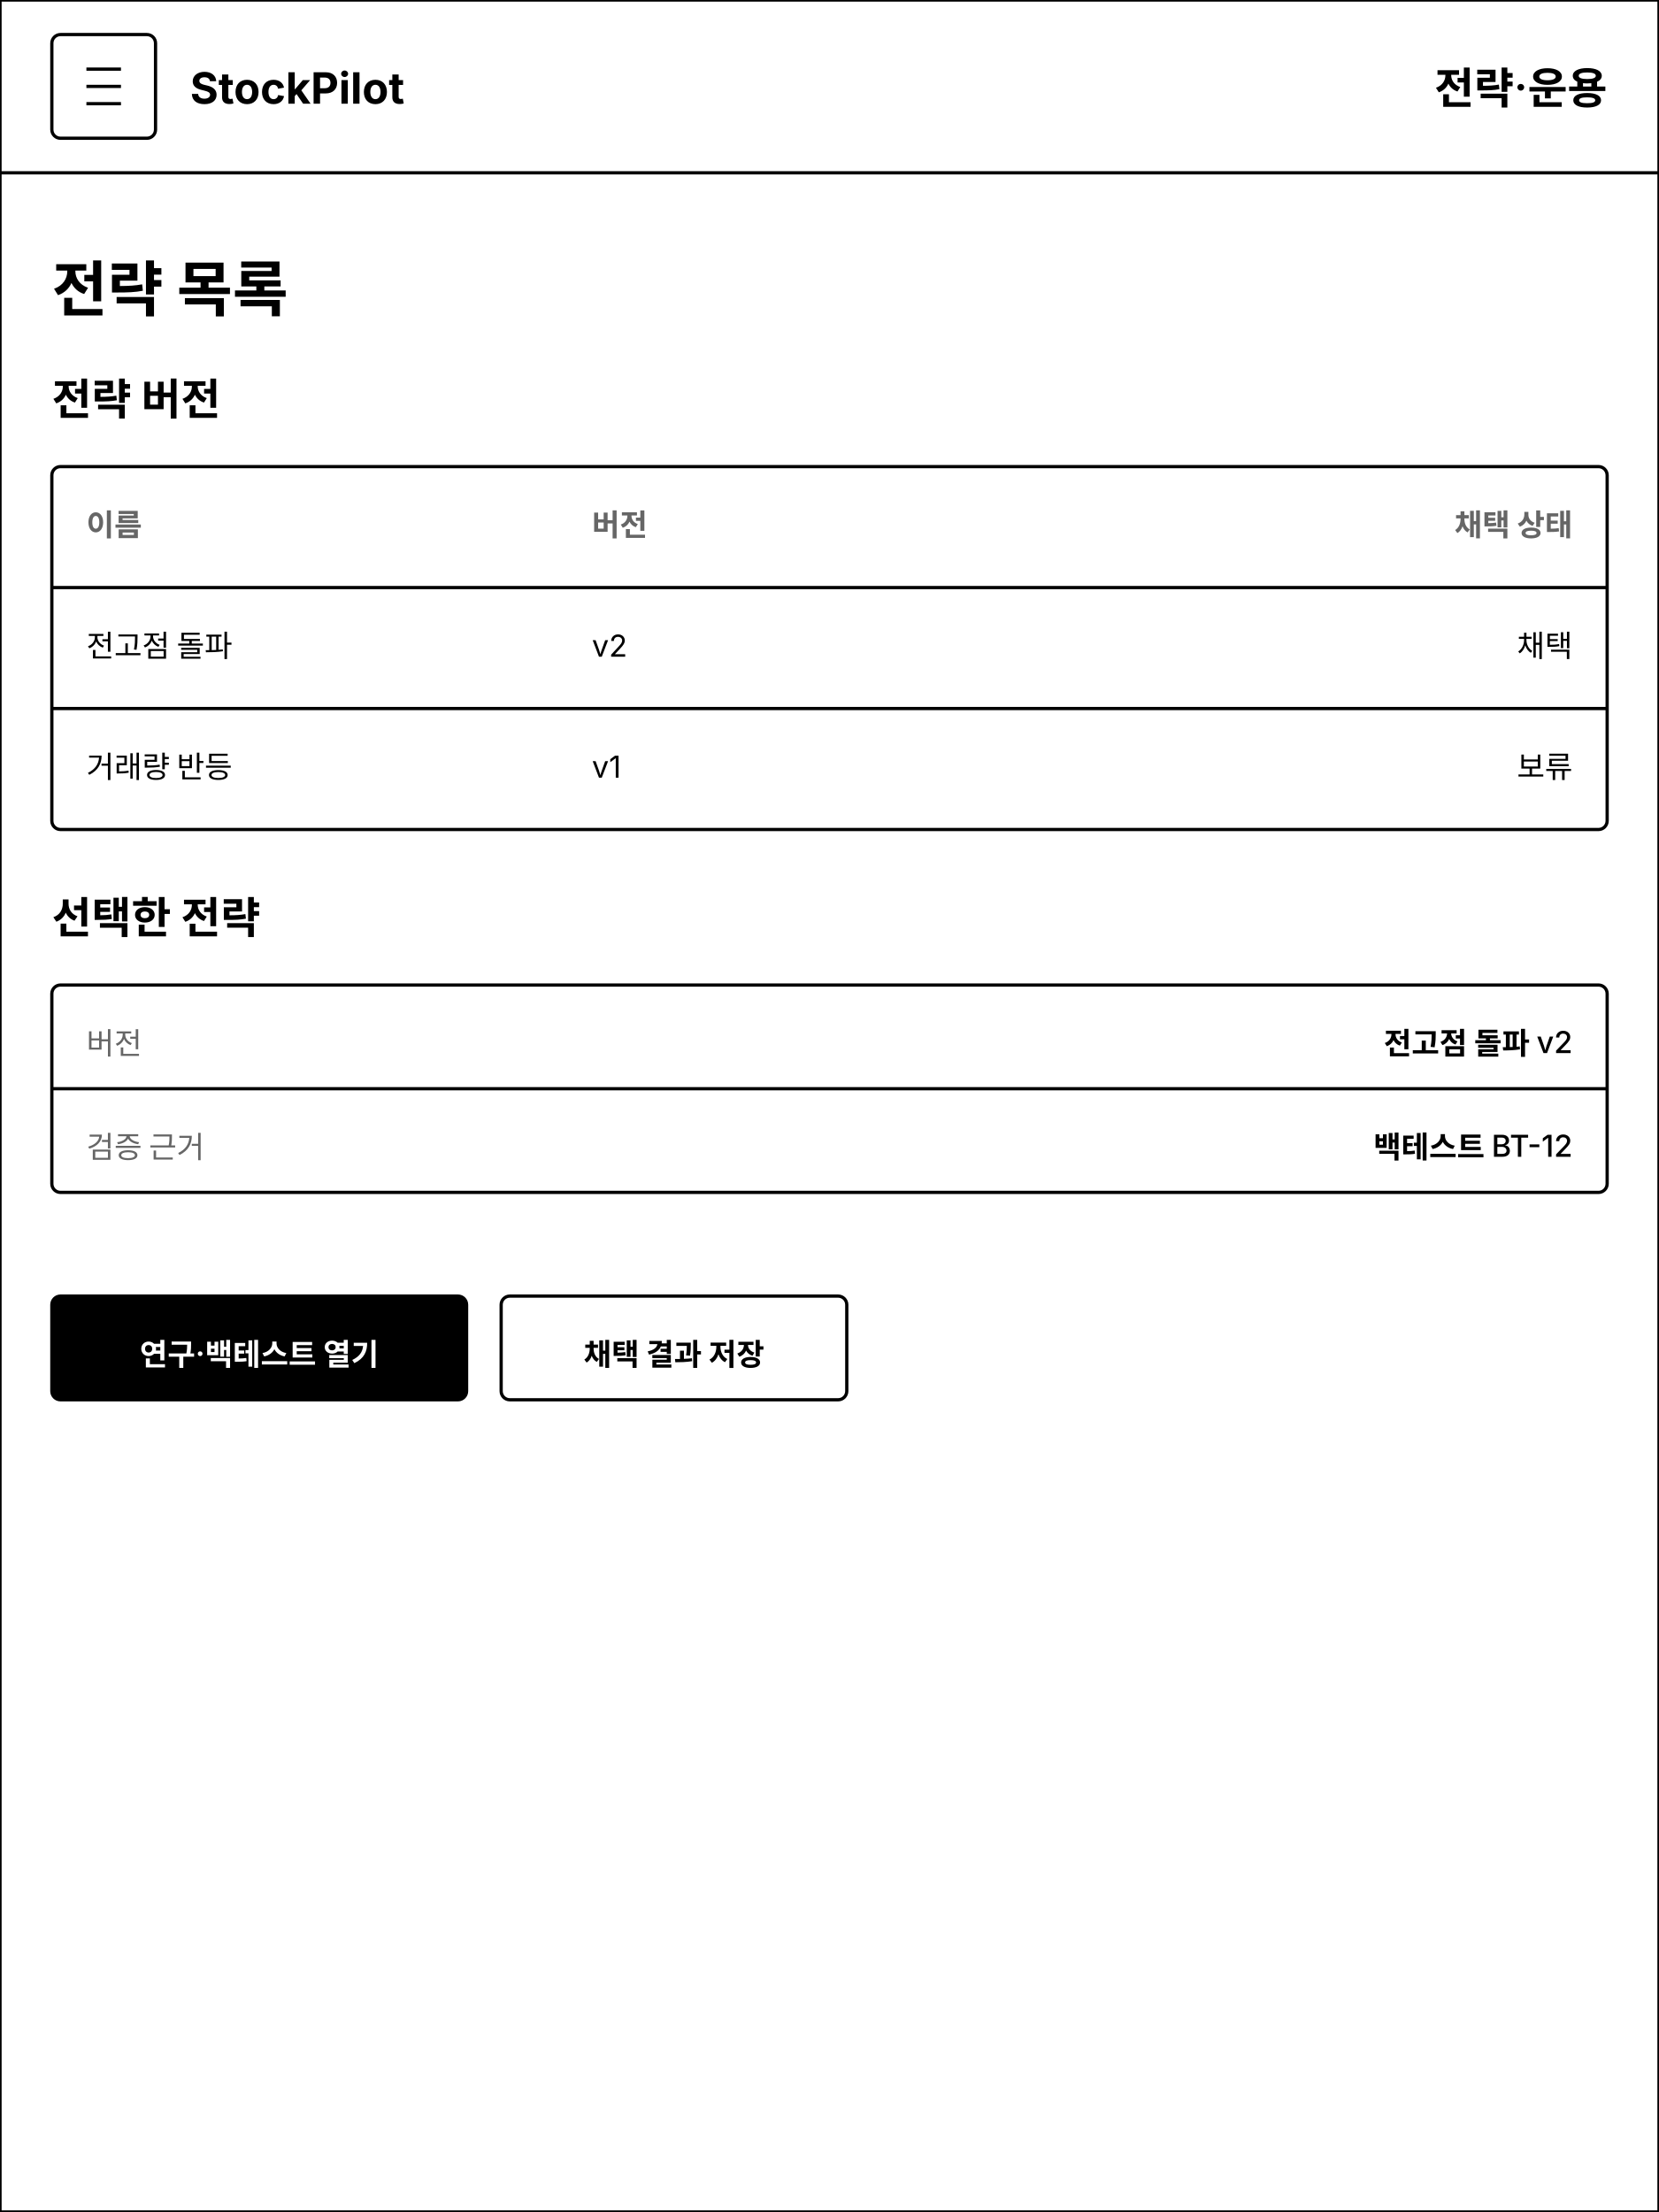
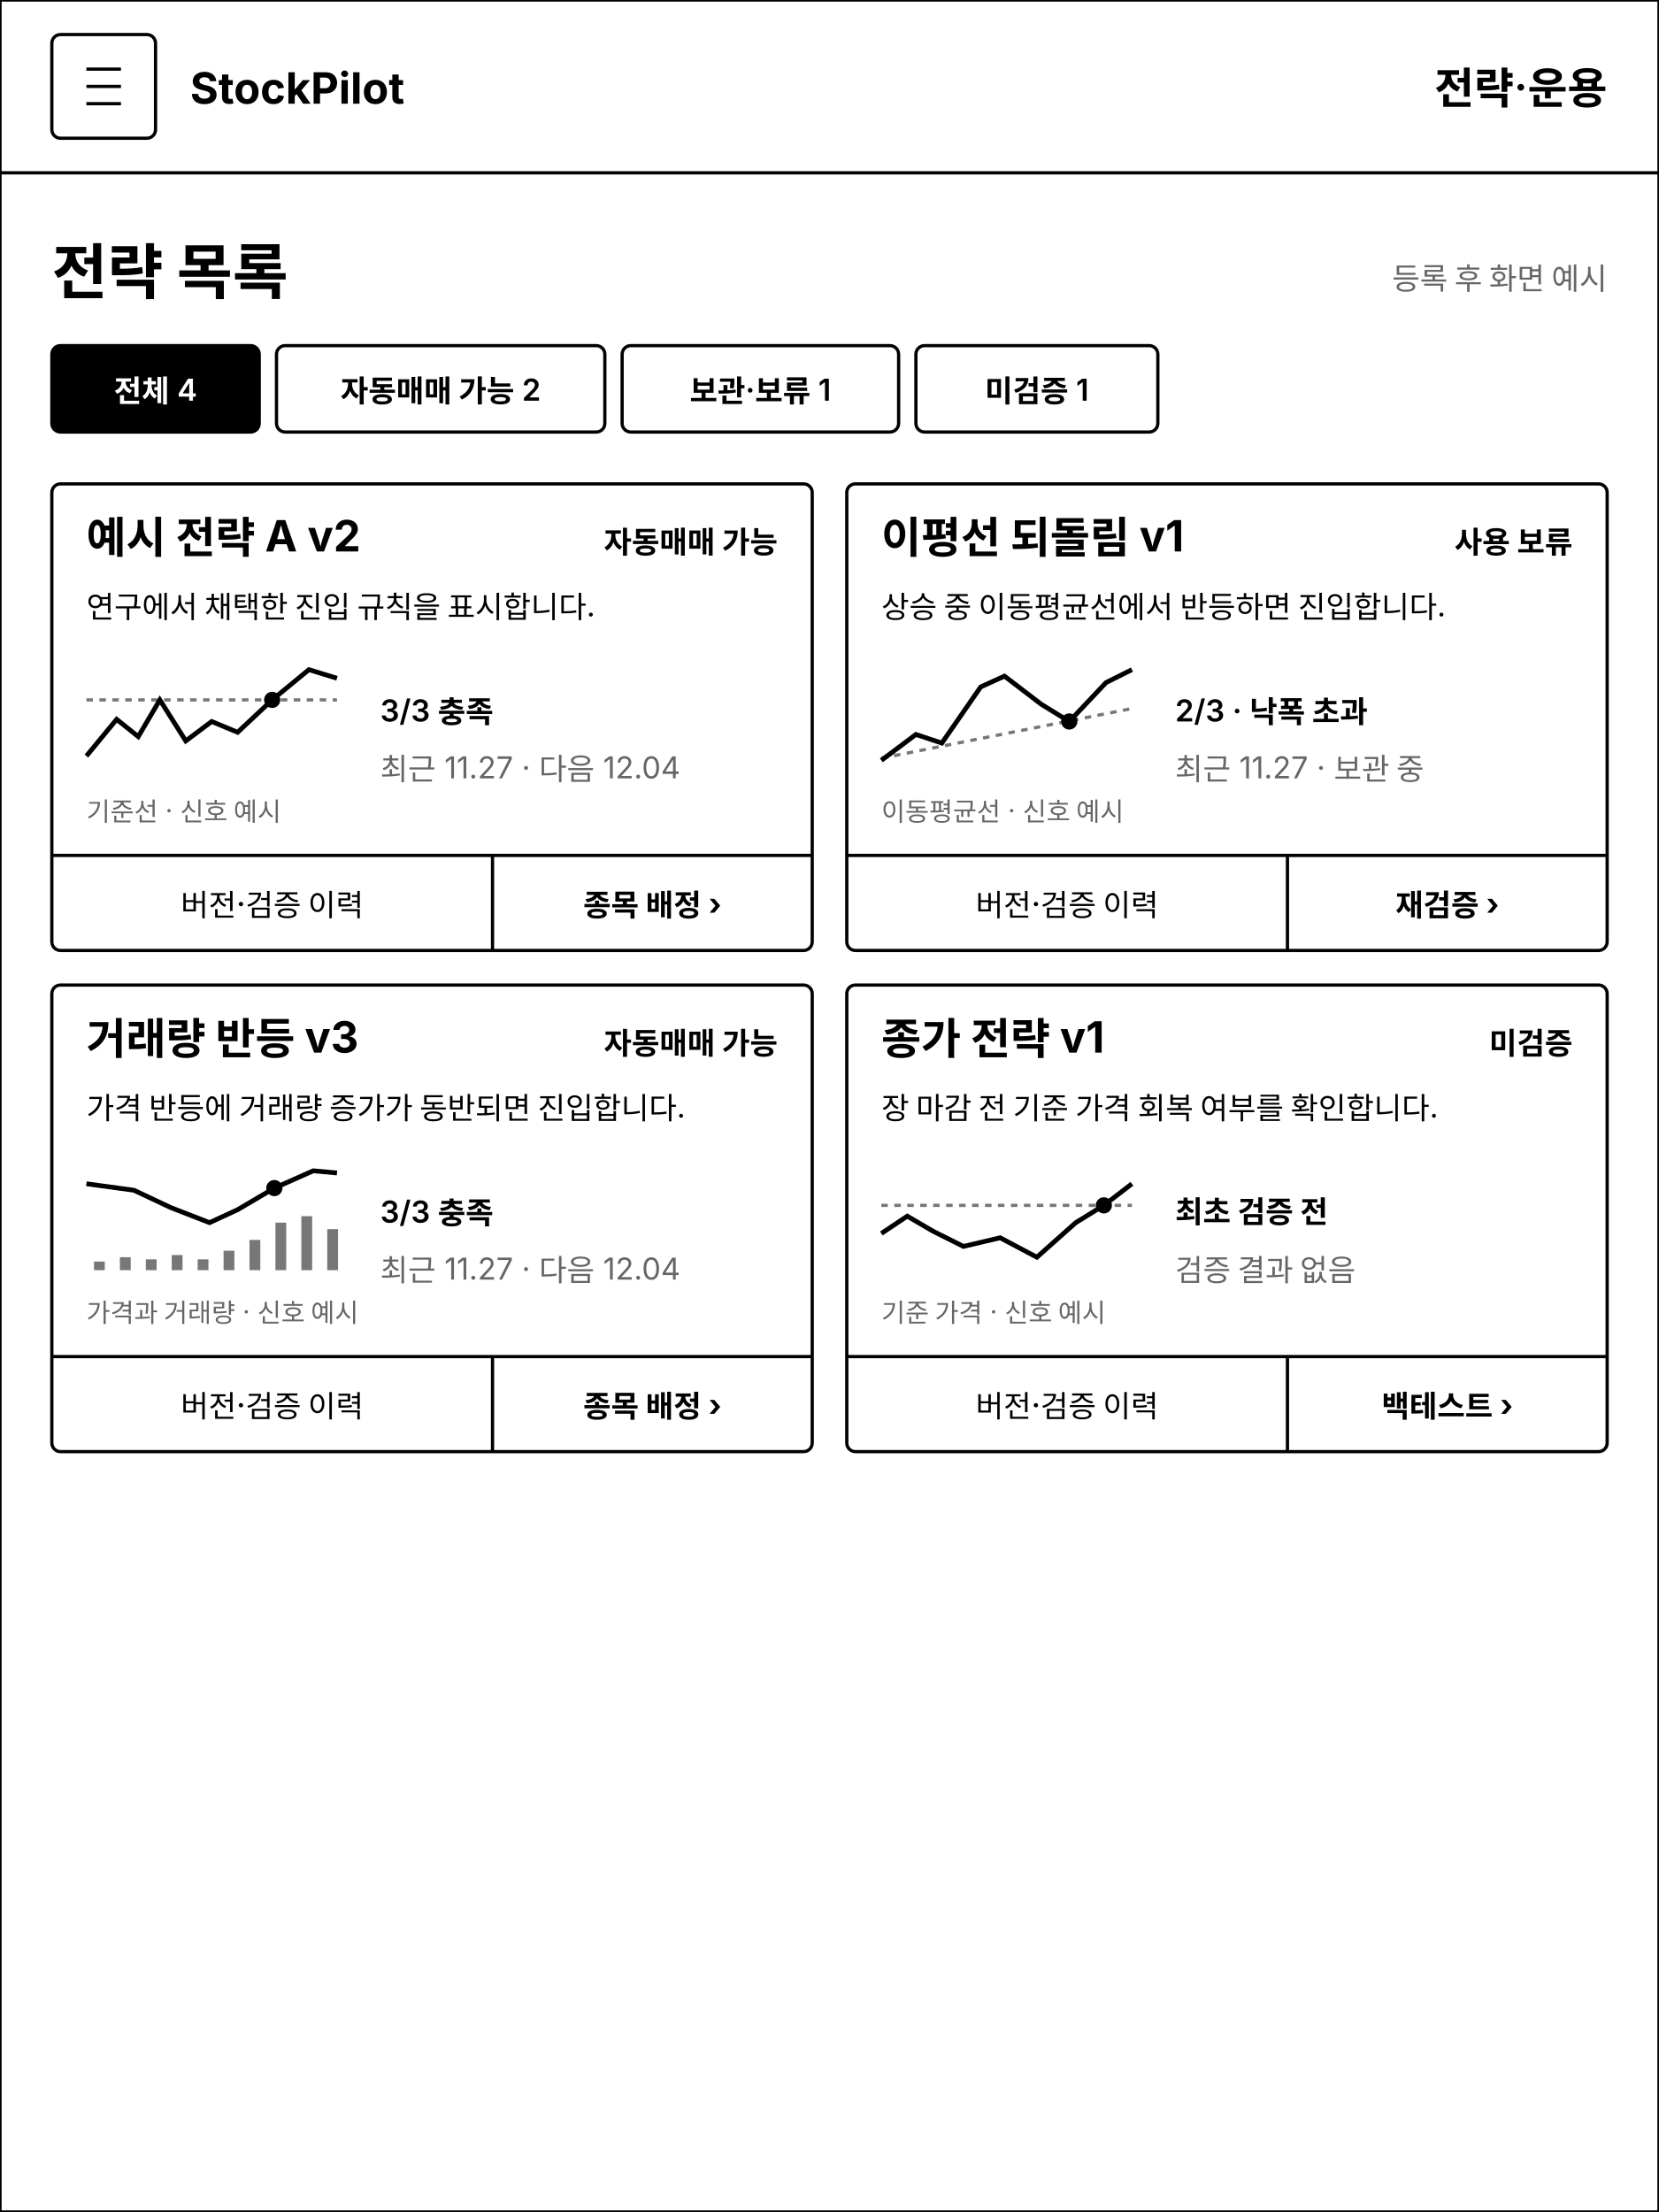
<svg xmlns="http://www.w3.org/2000/svg" width="768" height="1024" viewBox="0 0 768 1024" lang="ko" role="img" aria-labelledby="title desc" font-family="-apple-system,system-ui,sans-serif" fill="#fff" stroke="#000" stroke-width="1.5">
  <rect x="0" y="0" width="768" height="1024" rx="0" fill="#fff" />
  <rect x="24" y="16" width="48" height="48" rx="4" fill="#fff" />
-   <path d="M40 32h16 M40 40h16 M40 48h16" />
-   <text x="88" y="48" font-size="20" font-weight="650" text-anchor="start" fill="#000" stroke="none">StockPilot</text>
-   <path d="M0 80L768 80" fill="none" />
-   <text x="744" y="48" font-size="20" font-weight="600" text-anchor="end" fill="#000" stroke="none">전략·운용</text>
-   <text x="24" y="144" font-size="28" font-weight="700" text-anchor="start" fill="#000" stroke="none">전략 목록</text>
-   <text x="24" y="192" font-size="20" font-weight="600" text-anchor="start" fill="#000" stroke="none">전략 버전</text>
-   <rect x="24" y="216" width="720" height="168" rx="4" fill="#fff" />
-   <text x="40" y="248" font-size="14" font-weight="600" text-anchor="start" fill="#666" stroke="none">이름</text>
-   <text x="274" y="248" font-size="14" font-weight="600" text-anchor="start" fill="#666" stroke="none">버전</text>
-   <text x="728" y="248" font-size="14" font-weight="600" text-anchor="end" fill="#666" stroke="none">채택 상태</text>
-   <path d="M24 272L744 272" fill="none" />
-   <text x="40" y="304" font-size="14" font-weight="400" text-anchor="start" fill="#000" stroke="none">전고점 돌파</text>
-   <text x="274" y="304" font-size="14" font-weight="400" text-anchor="start" fill="#000" stroke="none">v2</text>
-   <text x="728" y="304" font-size="14" font-weight="400" text-anchor="end" fill="#000" stroke="none">채택</text>
-   <path d="M24 328L744 328" fill="none" />
-   <text x="40" y="360" font-size="14" font-weight="400" text-anchor="start" fill="#000" stroke="none">거래량 반등</text>
-   <text x="274" y="360" font-size="14" font-weight="400" text-anchor="start" fill="#000" stroke="none">v1</text>
-   <text x="728" y="360" font-size="14" font-weight="400" text-anchor="end" fill="#000" stroke="none">보류</text>
-   <text x="24" y="432" font-size="20" font-weight="600" text-anchor="start" fill="#000" stroke="none">선택한 전략</text>
-   <rect x="24" y="456" width="720" height="96" rx="4" fill="#fff" />
-   <text x="40" y="488" font-size="14" font-weight="400" text-anchor="start" fill="#666" stroke="none">버전</text>
-   <text x="728" y="488" font-size="14" font-weight="550" text-anchor="end" fill="#000" stroke="none">전고점 돌파 v2</text>
-   <path d="M24 504L744 504" fill="none" />
-   <text x="40" y="536" font-size="14" font-weight="400" text-anchor="start" fill="#666" stroke="none">검증 근거</text>
-   <text x="728" y="536" font-size="14" font-weight="550" text-anchor="end" fill="#000" stroke="none">백테스트 BT-12</text>
-   <rect x="24" y="600" width="192" height="48" rx="4" fill="#000" />
-   <text x="120" y="632" font-size="14" font-weight="600" text-anchor="middle" fill="#fff" stroke="none">연구·백테스트 열기</text>
-   <rect x="232" y="600" width="160" height="48" rx="4" fill="#fff" />
-   <text x="312" y="632" font-size="14" font-weight="600" text-anchor="middle" fill="#000" stroke="none">채택 결과 저장</text>
+   <path d="M40 32h16 M40 40h16 M40 48h16" fill="none" />
+   <text x="88" y="48" font-size="20" font-weight="650" fill="#000" stroke="none" text-anchor="start">StockPilot</text>
+   <text x="744" y="48" font-size="20" font-weight="600" fill="#000" stroke="none" text-anchor="end">전략·운용</text>
+   <path d="M0 80h768" fill="none" />
+   <text x="24" y="136" font-size="28" font-weight="700" fill="#000" stroke="none" text-anchor="start">전략 목록</text>
+   <text x="744" y="134" font-size="14" font-weight="400" fill="#666" stroke="none" text-anchor="end">등록 후 화면 예시</text>
+   <rect x="24" y="160" width="96" height="40" rx="4" fill="#000" />
+   <text x="72" y="186" font-size="14" font-weight="600" fill="#fff" stroke="none" text-anchor="middle">전체 4</text>
+   <rect x="128" y="160" width="152" height="40" rx="4" fill="#fff" />
+   <text x="204" y="186" font-size="14" font-weight="600" fill="#000" stroke="none" text-anchor="middle">자동매매 가능 2</text>
+   <rect x="288" y="160" width="128" height="40" rx="4" fill="#fff" />
+   <text x="352" y="186" font-size="14" font-weight="600" fill="#000" stroke="none" text-anchor="middle">보관·보류 1</text>
+   <rect x="424" y="160" width="112" height="40" rx="4" fill="#fff" />
+   <text x="480" y="186" font-size="14" font-weight="600" fill="#000" stroke="none" text-anchor="middle">미검증 1</text>
+   <g transform="translate(24 224)" aria-label="예시 전략 A v2 자동매매 가능">
+     <rect x="0" y="0" width="352" height="216" rx="4" fill="#fff" />
+     <text x="16" y="32" font-size="20" font-weight="650" fill="#000" stroke="none" text-anchor="start">예시 전략 A v2</text>
+     <text x="336" y="32" font-size="14" font-weight="650" fill="#000" stroke="none" text-anchor="end">자동매매 가능</text>
+     <text x="16" y="62" font-size="14" font-weight="400" fill="#000" stroke="none" text-anchor="start">연구에서 채택한 진입 규칙을 표시합니다.</text>
+     <g transform="translate(16 82)" role="img" aria-label="예시 전략 A 신호 예시">
+       <path d="M0 18H116" fill="none" stroke="#777" stroke-dasharray="3 3" />
+       <path d="M0 44L14 27 24 35 34 18 46 37 58 28 70 33 86 18 103 4 116 8" fill="none" stroke-width="2.2" />
+       <circle cx="86" cy="18" r="3" fill="#000" />
+     </g>
+     <text x="16" y="156" font-size="12" font-weight="400" fill="#666" stroke="none" text-anchor="start">기준선 · 신호 예시</text>
+     <text x="152" y="110" font-size="14" font-weight="600" fill="#000" stroke="none" text-anchor="start">3/3 충족</text>
+     <text x="152" y="137" font-size="14" font-weight="400" fill="#666" stroke="none" text-anchor="start">최근 11.27 · 다음 12.04</text>
+     <path d="M0 172h352" fill="none" />
+     <path d="M204 172v44" fill="none" />
+     <text x="102" y="200" font-size="14" font-weight="500" fill="#000" stroke="none" text-anchor="middle">버전·검증 이력</text>
+     <text x="278" y="200" font-size="14" font-weight="650" fill="#000" stroke="none" text-anchor="middle">종목 배정 ›</text>
+   </g>
+   <g transform="translate(392 224)" aria-label="이평선 되돌림 v1 사용 보류">
+     <rect x="0" y="0" width="352" height="216" rx="4" fill="#fff" />
+     <text x="16" y="32" font-size="20" font-weight="650" fill="#000" stroke="none" text-anchor="start">이평선 되돌림 v1</text>
+     <text x="336" y="32" font-size="14" font-weight="650" fill="#000" stroke="none" text-anchor="end">사용 보류</text>
+     <text x="16" y="62" font-size="14" font-weight="400" fill="#000" stroke="none" text-anchor="start">상승 중 이동평균선에서 반등하면 진입합니다.</text>
+     <g transform="translate(16 82)" role="img" aria-label="이평선 되돌림 신호 예시">
+       <path d="M0 45L116 22" fill="none" stroke="#777" stroke-dasharray="3 3" />
+       <path d="M0 46L16 34 28 38 46 12 57 7 74 20 87 28 104 10 116 4" fill="none" stroke-width="2.2" />
+       <circle cx="87" cy="28" r="3" fill="#000" />
+     </g>
+     <text x="16" y="156" font-size="12" font-weight="400" fill="#666" stroke="none" text-anchor="start">이동평균선 · 신호 예시</text>
+     <text x="152" y="110" font-size="14" font-weight="600" fill="#000" stroke="none" text-anchor="start">2/3 · 낙폭 초과</text>
+     <text x="152" y="137" font-size="14" font-weight="400" fill="#666" stroke="none" text-anchor="start">최근 11.27 · 보관 중</text>
+     <path d="M0 172h352" fill="none" />
+     <path d="M204 172v44" fill="none" />
+     <text x="102" y="200" font-size="14" font-weight="500" fill="#000" stroke="none" text-anchor="middle">버전·검증 이력</text>
+     <text x="278" y="200" font-size="14" font-weight="650" fill="#000" stroke="none" text-anchor="middle">재검증 ›</text>
+   </g>
+   <g transform="translate(24 456)" aria-label="거래량 반등 v3 자동매매 가능">
+     <rect x="0" y="0" width="352" height="216" rx="4" fill="#fff" />
+     <text x="16" y="32" font-size="20" font-weight="650" fill="#000" stroke="none" text-anchor="start">거래량 반등 v3</text>
+     <text x="336" y="32" font-size="14" font-weight="650" fill="#000" stroke="none" text-anchor="end">자동매매 가능</text>
+     <text x="16" y="62" font-size="14" font-weight="400" fill="#000" stroke="none" text-anchor="start">가격 반등에 거래량 증가가 동반되면 진입합니다.</text>
+     <g transform="translate(16 82)" role="img" aria-label="거래량 반등 신호 예시">
+       <path d="M6 50v-4 M18 50v-6 M30 50v-5 M42 50v-7 M54 50v-5 M66 50v-9 M78 50v-14 M90 50v-22 M102 50v-25 M114 50v-19" fill="none" stroke="#777" stroke-width="5" />
+       <path d="M0 10L22 13 39 21 57 28 70 22 87 12 105 4 116 5" fill="none" stroke-width="2.2" />
+       <circle cx="87" cy="12" r="3" fill="#000" />
+     </g>
+     <text x="16" y="156" font-size="12" font-weight="400" fill="#666" stroke="none" text-anchor="start">가격과 거래량 · 신호 예시</text>
+     <text x="152" y="110" font-size="14" font-weight="600" fill="#000" stroke="none" text-anchor="start">3/3 충족</text>
+     <text x="152" y="137" font-size="14" font-weight="400" fill="#666" stroke="none" text-anchor="start">최근 11.27 · 다음 12.04</text>
+     <path d="M0 172h352" fill="none" />
+     <path d="M204 172v44" fill="none" />
+     <text x="102" y="200" font-size="14" font-weight="500" fill="#000" stroke="none" text-anchor="middle">버전·검증 이력</text>
+     <text x="278" y="200" font-size="14" font-weight="650" fill="#000" stroke="none" text-anchor="middle">종목 배정 ›</text>
+   </g>
+   <g transform="translate(392 456)" aria-label="종가 전략 v1 미검증">
+     <rect x="0" y="0" width="352" height="216" rx="4" fill="#fff" />
+     <text x="16" y="32" font-size="20" font-weight="650" fill="#000" stroke="none" text-anchor="start">종가 전략 v1</text>
+     <text x="336" y="32" font-size="14" font-weight="650" fill="#000" stroke="none" text-anchor="end">미검증</text>
+     <text x="16" y="62" font-size="14" font-weight="400" fill="#000" stroke="none" text-anchor="start">장 마감 전 기준 가격 회복 여부를 확인합니다.</text>
+     <g transform="translate(16 82)" role="img" aria-label="종가 전략 신호 예시">
+       <path d="M0 20H116" fill="none" stroke="#777" stroke-dasharray="3 3" />
+       <path d="M0 33L12 25 24 32 38 39 55 35 72 44 90 28 103 20 116 10" fill="none" stroke-width="2.2" />
+       <circle cx="103" cy="20" r="3" fill="#000" />
+     </g>
+     <text x="16" y="156" font-size="12" font-weight="400" fill="#666" stroke="none" text-anchor="start">기준 가격 · 신호 예시</text>
+     <text x="152" y="110" font-size="14" font-weight="600" fill="#000" stroke="none" text-anchor="start">최초 검증 전</text>
+     <text x="152" y="137" font-size="14" font-weight="400" fill="#666" stroke="none" text-anchor="start">검증 결과 없음</text>
+     <path d="M0 172h352" fill="none" />
+     <path d="M204 172v44" fill="none" />
+     <text x="102" y="200" font-size="14" font-weight="500" fill="#000" stroke="none" text-anchor="middle">버전·검증 이력</text>
+     <text x="278" y="200" font-size="14" font-weight="650" fill="#000" stroke="none" text-anchor="middle">백테스트 ›</text>
+   </g>
</svg>
